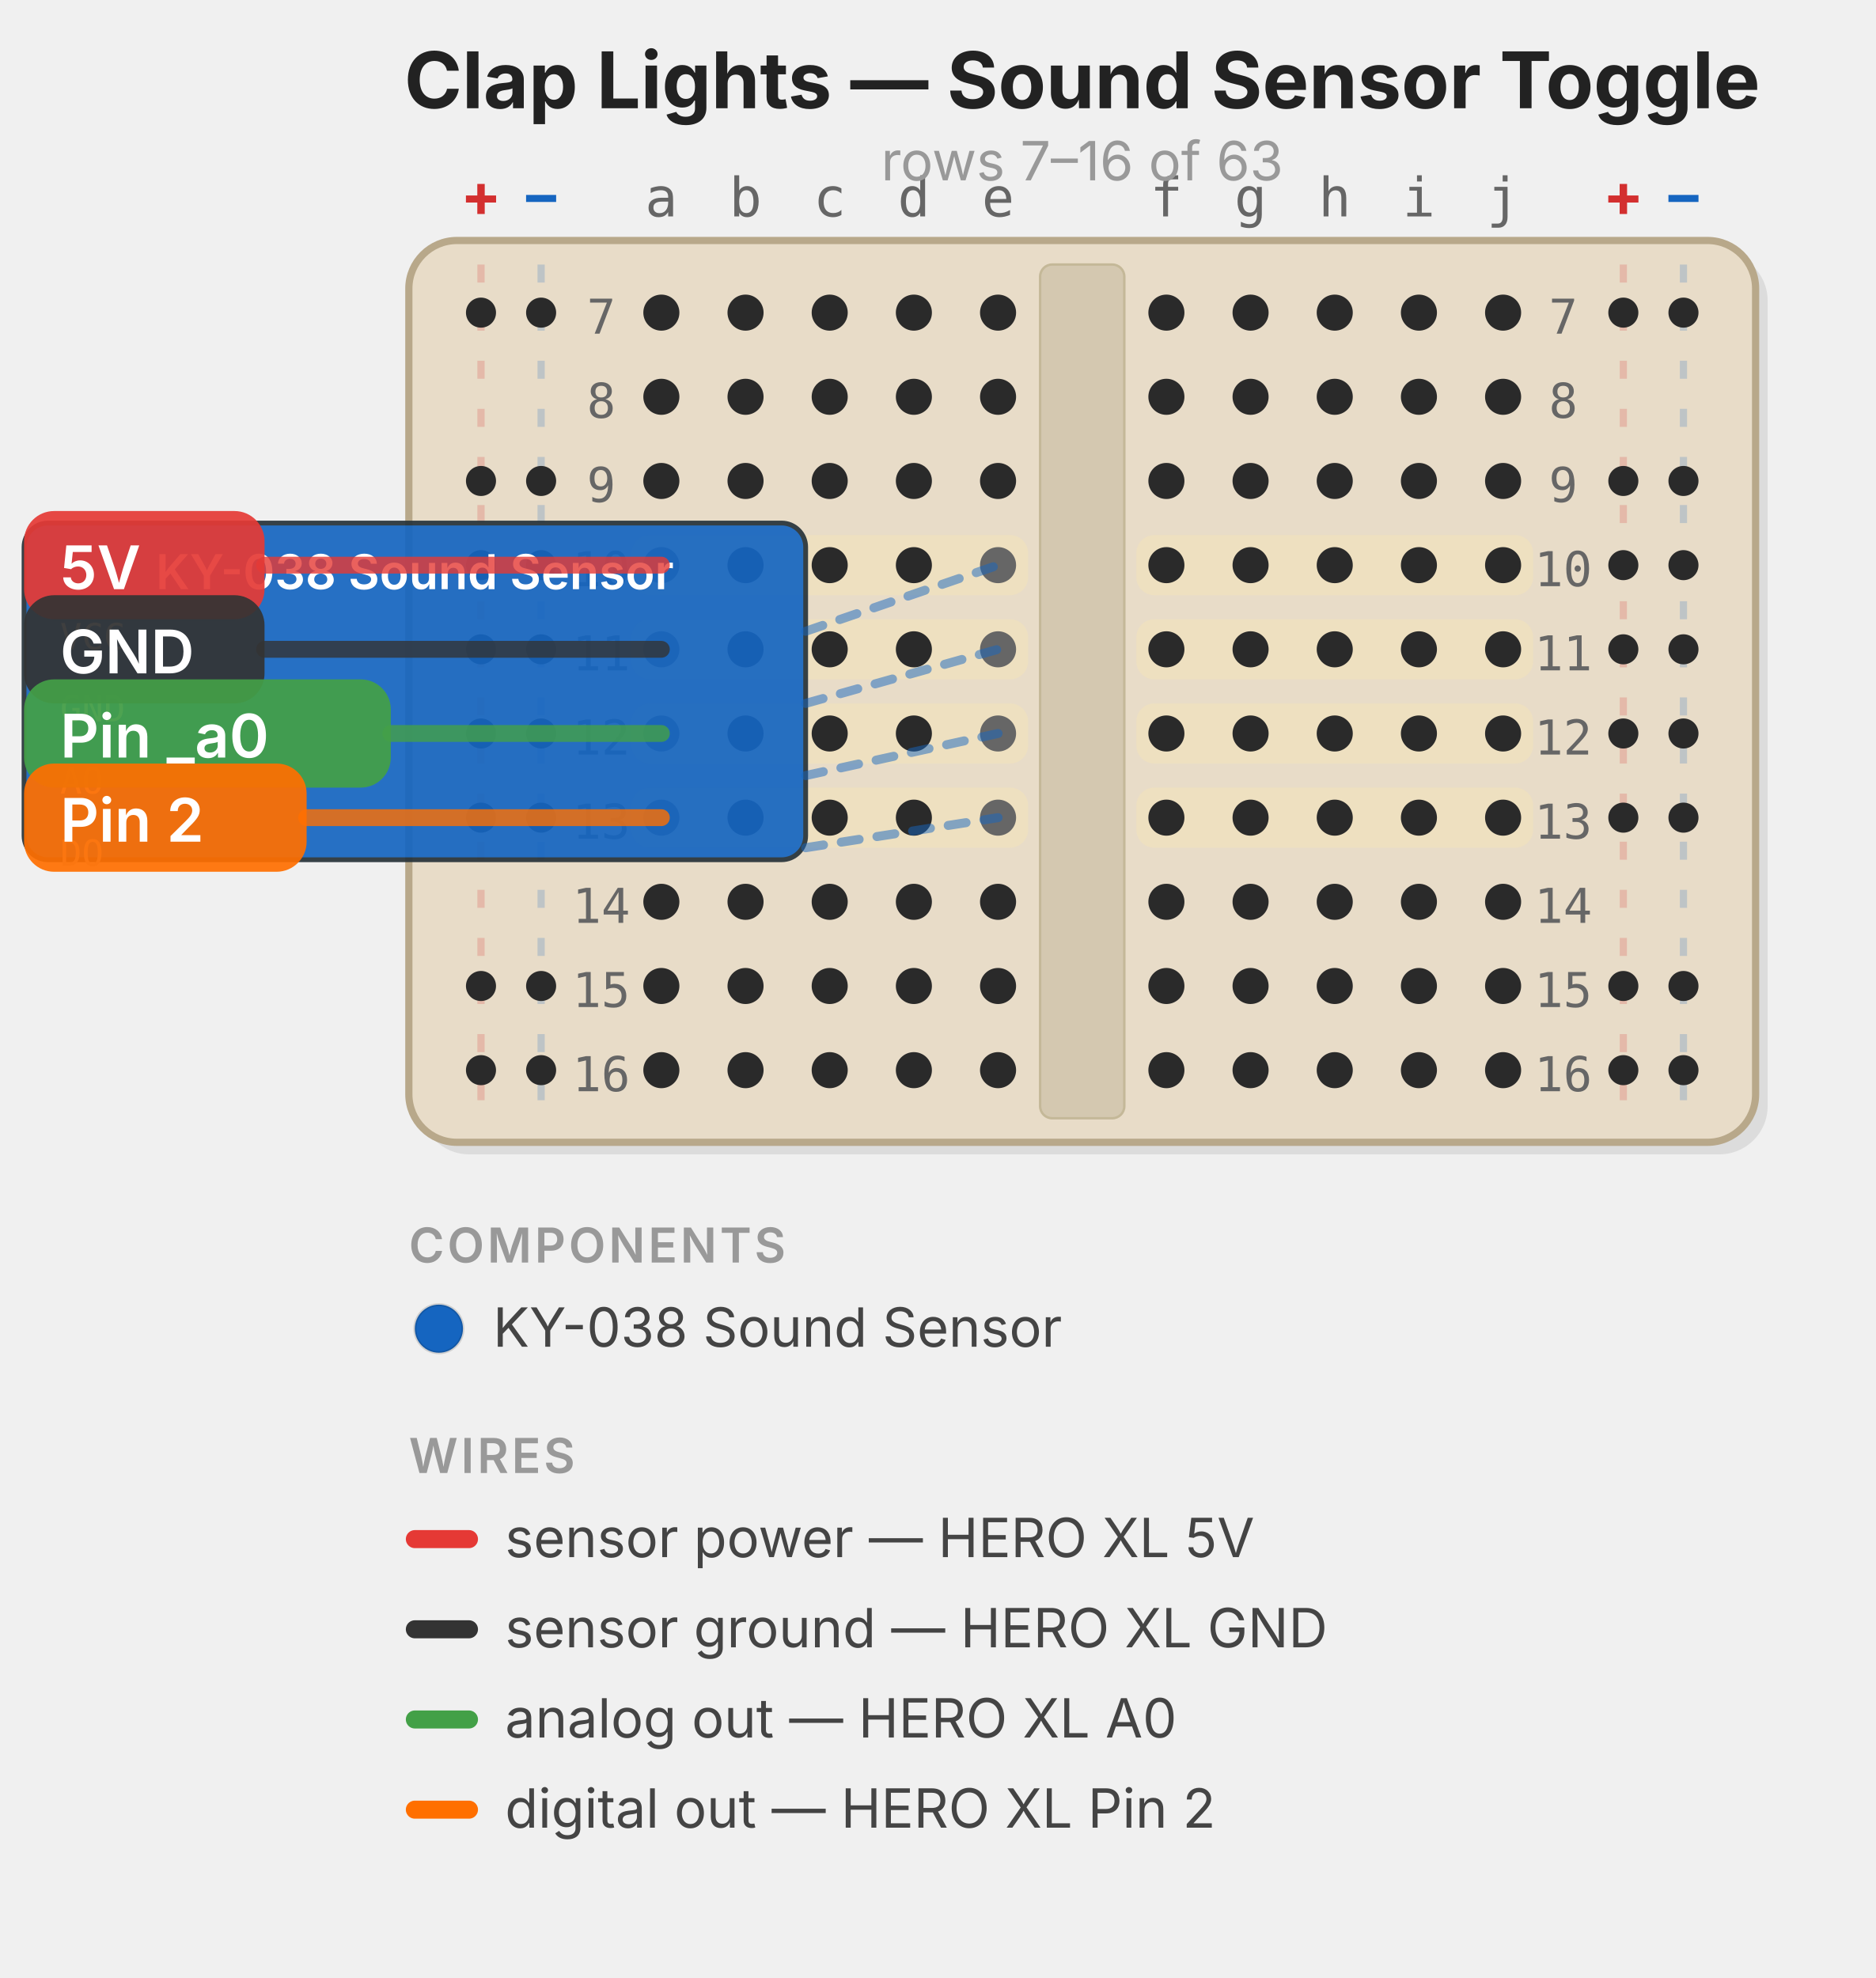
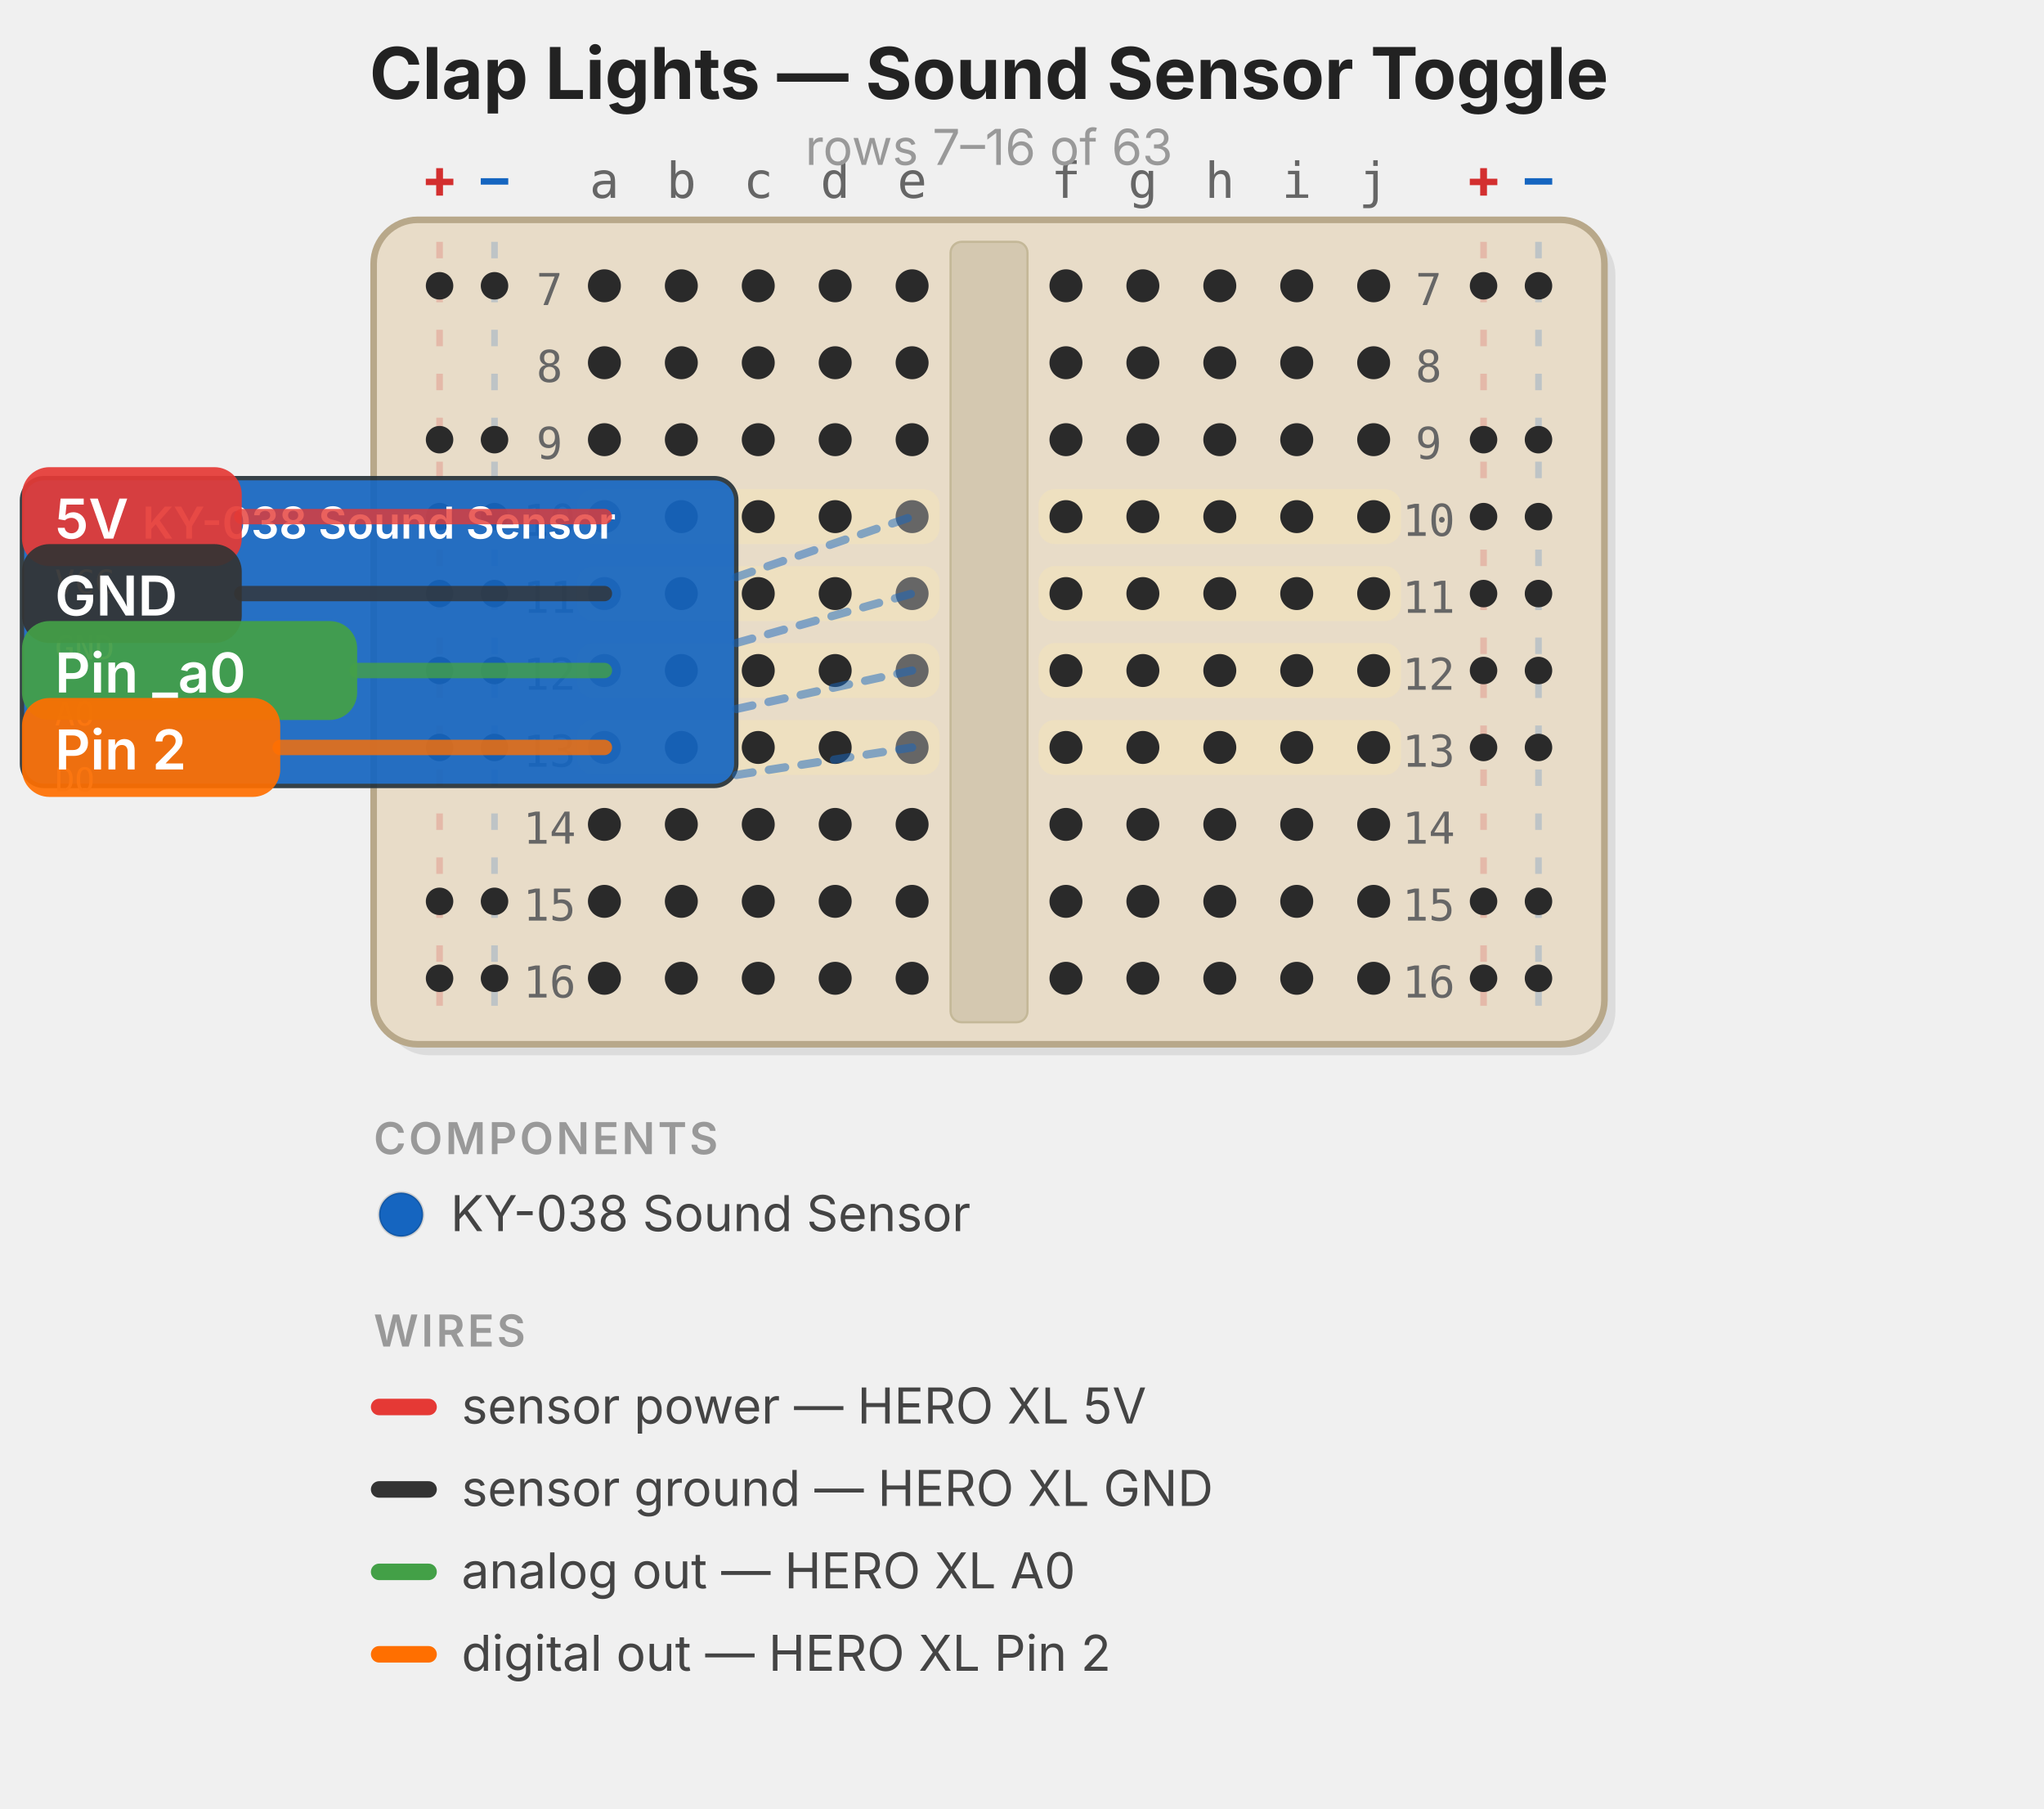
- <svg xmlns="http://www.w3.org/2000/svg" viewBox="0 0 312 329" width="312" height="329" style="background:#fff">
+ <svg xmlns="http://www.w3.org/2000/svg" viewBox="0 0 372 329" width="372" height="329" style="background:#fff">
  <rect x="70.0" y="42.0" width="224.0" height="150.0" rx="8" fill="#00000015" />
  <rect x="68.0" y="40.0" width="224.0" height="150.0" rx="8" fill="#e8dcc8" stroke="#b8a88a" stroke-width="1.2" />
  <rect x="173.0" y="44.0" width="14.0" height="142.0" rx="2" fill="#d4c8b0" stroke="#c4b898" stroke-width="0.4" />
  <line x1="80.0" y1="44.0" x2="80.0" y2="186.0" stroke="#d32f2f" stroke-width="1.2" opacity="0.2" stroke-dasharray="3,5" />
  <line x1="90.0" y1="44.0" x2="90.0" y2="186.0" stroke="#1565c0" stroke-width="1.2" opacity="0.2" stroke-dasharray="3,5" />
  <line x1="270.0" y1="44.0" x2="270.0" y2="186.0" stroke="#d32f2f" stroke-width="1.2" opacity="0.2" stroke-dasharray="3,5" />
  <line x1="280.0" y1="44.0" x2="280.0" y2="186.0" stroke="#1565c0" stroke-width="1.2" opacity="0.2" stroke-dasharray="3,5" />
  <rect x="105.0" y="89.0" width="66.0" height="10.0" rx="3" fill="#ffeaa7" opacity="0.25" />
  <rect x="189.0" y="89.0" width="66.0" height="10.0" rx="3" fill="#ffeaa7" opacity="0.25" />
  <rect x="105.0" y="103.0" width="66.0" height="10.0" rx="3" fill="#ffeaa7" opacity="0.25" />
  <rect x="189.0" y="103.0" width="66.0" height="10.0" rx="3" fill="#ffeaa7" opacity="0.25" />
  <rect x="105.0" y="117.0" width="66.0" height="10.0" rx="3" fill="#ffeaa7" opacity="0.25" />
  <rect x="189.0" y="117.0" width="66.0" height="10.0" rx="3" fill="#ffeaa7" opacity="0.25" />
  <rect x="105.0" y="131.0" width="66.0" height="10.0" rx="3" fill="#ffeaa7" opacity="0.25" />
  <rect x="189.0" y="131.0" width="66.0" height="10.0" rx="3" fill="#ffeaa7" opacity="0.25" />
  <circle cx="110.0" cy="52.0" r="3.0" fill="#2a2a2a" />
  <circle cx="110.0" cy="66.0" r="3.0" fill="#2a2a2a" />
  <circle cx="110.0" cy="80.0" r="3.0" fill="#2a2a2a" />
  <circle cx="110.0" cy="94.0" r="3.0" fill="#666" />
  <circle cx="110.0" cy="108.0" r="3.0" fill="#666" />
  <circle cx="110.0" cy="122.0" r="3.0" fill="#666" />
  <circle cx="110.0" cy="136.0" r="3.0" fill="#666" />
  <circle cx="110.0" cy="150.0" r="3.0" fill="#2a2a2a" />
  <circle cx="110.0" cy="164.0" r="3.0" fill="#2a2a2a" />
  <circle cx="110.0" cy="178.0" r="3.0" fill="#2a2a2a" />
  <circle cx="124.0" cy="52.0" r="3.0" fill="#2a2a2a" />
  <circle cx="124.0" cy="66.0" r="3.0" fill="#2a2a2a" />
  <circle cx="124.0" cy="80.0" r="3.0" fill="#2a2a2a" />
  <circle cx="124.0" cy="94.0" r="3.0" fill="#2a2a2a" />
  <circle cx="124.0" cy="108.0" r="3.0" fill="#2a2a2a" />
  <circle cx="124.0" cy="122.0" r="3.0" fill="#2a2a2a" />
  <circle cx="124.0" cy="136.0" r="3.0" fill="#2a2a2a" />
  <circle cx="124.0" cy="150.0" r="3.0" fill="#2a2a2a" />
  <circle cx="124.0" cy="164.0" r="3.0" fill="#2a2a2a" />
  <circle cx="124.0" cy="178.0" r="3.0" fill="#2a2a2a" />
  <circle cx="138.0" cy="52.0" r="3.0" fill="#2a2a2a" />
  <circle cx="138.0" cy="66.0" r="3.0" fill="#2a2a2a" />
  <circle cx="138.0" cy="80.0" r="3.0" fill="#2a2a2a" />
  <circle cx="138.0" cy="94.0" r="3.0" fill="#2a2a2a" />
  <circle cx="138.0" cy="108.0" r="3.0" fill="#2a2a2a" />
  <circle cx="138.0" cy="122.0" r="3.0" fill="#2a2a2a" />
  <circle cx="138.0" cy="136.0" r="3.0" fill="#2a2a2a" />
  <circle cx="138.0" cy="150.0" r="3.0" fill="#2a2a2a" />
  <circle cx="138.0" cy="164.0" r="3.0" fill="#2a2a2a" />
  <circle cx="138.0" cy="178.0" r="3.0" fill="#2a2a2a" />
  <circle cx="152.0" cy="52.0" r="3.0" fill="#2a2a2a" />
  <circle cx="152.0" cy="66.0" r="3.0" fill="#2a2a2a" />
  <circle cx="152.0" cy="80.0" r="3.0" fill="#2a2a2a" />
  <circle cx="152.0" cy="94.0" r="3.0" fill="#2a2a2a" />
  <circle cx="152.0" cy="108.0" r="3.0" fill="#2a2a2a" />
  <circle cx="152.0" cy="122.0" r="3.0" fill="#2a2a2a" />
  <circle cx="152.0" cy="136.0" r="3.0" fill="#2a2a2a" />
  <circle cx="152.0" cy="150.0" r="3.0" fill="#2a2a2a" />
  <circle cx="152.0" cy="164.0" r="3.0" fill="#2a2a2a" />
  <circle cx="152.0" cy="178.0" r="3.0" fill="#2a2a2a" />
  <circle cx="166.0" cy="52.0" r="3.0" fill="#2a2a2a" />
  <circle cx="166.0" cy="66.0" r="3.0" fill="#2a2a2a" />
  <circle cx="166.0" cy="80.0" r="3.0" fill="#2a2a2a" />
  <circle cx="166.0" cy="94.0" r="3.0" fill="#666" />
  <circle cx="166.0" cy="108.0" r="3.0" fill="#666" />
  <circle cx="166.0" cy="122.0" r="3.0" fill="#666" />
  <circle cx="166.0" cy="136.0" r="3.0" fill="#666" />
  <circle cx="166.0" cy="150.0" r="3.0" fill="#2a2a2a" />
  <circle cx="166.0" cy="164.0" r="3.0" fill="#2a2a2a" />
  <circle cx="166.0" cy="178.0" r="3.0" fill="#2a2a2a" />
  <circle cx="194.0" cy="52.0" r="3.0" fill="#2a2a2a" />
  <circle cx="194.0" cy="66.0" r="3.0" fill="#2a2a2a" />
  <circle cx="194.0" cy="80.0" r="3.0" fill="#2a2a2a" />
  <circle cx="194.0" cy="94.0" r="3.0" fill="#2a2a2a" />
  <circle cx="194.0" cy="108.0" r="3.0" fill="#2a2a2a" />
  <circle cx="194.0" cy="122.0" r="3.0" fill="#2a2a2a" />
  <circle cx="194.0" cy="136.0" r="3.0" fill="#2a2a2a" />
  <circle cx="194.0" cy="150.0" r="3.0" fill="#2a2a2a" />
  <circle cx="194.0" cy="164.0" r="3.0" fill="#2a2a2a" />
  <circle cx="194.0" cy="178.0" r="3.0" fill="#2a2a2a" />
  <circle cx="208.0" cy="52.0" r="3.0" fill="#2a2a2a" />
  <circle cx="208.0" cy="66.0" r="3.0" fill="#2a2a2a" />
  <circle cx="208.0" cy="80.0" r="3.0" fill="#2a2a2a" />
  <circle cx="208.0" cy="94.0" r="3.0" fill="#2a2a2a" />
  <circle cx="208.0" cy="108.0" r="3.0" fill="#2a2a2a" />
  <circle cx="208.0" cy="122.0" r="3.0" fill="#2a2a2a" />
  <circle cx="208.0" cy="136.0" r="3.0" fill="#2a2a2a" />
  <circle cx="208.0" cy="150.0" r="3.0" fill="#2a2a2a" />
  <circle cx="208.0" cy="164.0" r="3.0" fill="#2a2a2a" />
  <circle cx="208.0" cy="178.0" r="3.0" fill="#2a2a2a" />
  <circle cx="222.0" cy="52.0" r="3.0" fill="#2a2a2a" />
  <circle cx="222.0" cy="66.0" r="3.0" fill="#2a2a2a" />
  <circle cx="222.0" cy="80.0" r="3.0" fill="#2a2a2a" />
  <circle cx="222.0" cy="94.0" r="3.0" fill="#2a2a2a" />
  <circle cx="222.0" cy="108.0" r="3.0" fill="#2a2a2a" />
  <circle cx="222.0" cy="122.0" r="3.0" fill="#2a2a2a" />
  <circle cx="222.0" cy="136.0" r="3.0" fill="#2a2a2a" />
  <circle cx="222.0" cy="150.0" r="3.0" fill="#2a2a2a" />
  <circle cx="222.0" cy="164.0" r="3.0" fill="#2a2a2a" />
  <circle cx="222.0" cy="178.0" r="3.0" fill="#2a2a2a" />
  <circle cx="236.0" cy="52.0" r="3.0" fill="#2a2a2a" />
  <circle cx="236.0" cy="66.0" r="3.0" fill="#2a2a2a" />
  <circle cx="236.0" cy="80.0" r="3.0" fill="#2a2a2a" />
  <circle cx="236.0" cy="94.0" r="3.0" fill="#2a2a2a" />
  <circle cx="236.0" cy="108.0" r="3.0" fill="#2a2a2a" />
  <circle cx="236.0" cy="122.0" r="3.0" fill="#2a2a2a" />
  <circle cx="236.0" cy="136.0" r="3.0" fill="#2a2a2a" />
  <circle cx="236.0" cy="150.0" r="3.0" fill="#2a2a2a" />
  <circle cx="236.0" cy="164.0" r="3.0" fill="#2a2a2a" />
  <circle cx="236.0" cy="178.0" r="3.0" fill="#2a2a2a" />
  <circle cx="250.0" cy="52.0" r="3.0" fill="#2a2a2a" />
  <circle cx="250.0" cy="66.0" r="3.0" fill="#2a2a2a" />
  <circle cx="250.0" cy="80.0" r="3.0" fill="#2a2a2a" />
  <circle cx="250.0" cy="94.0" r="3.0" fill="#2a2a2a" />
  <circle cx="250.0" cy="108.0" r="3.0" fill="#2a2a2a" />
  <circle cx="250.0" cy="122.0" r="3.0" fill="#2a2a2a" />
  <circle cx="250.0" cy="136.0" r="3.0" fill="#2a2a2a" />
  <circle cx="250.0" cy="150.0" r="3.0" fill="#2a2a2a" />
  <circle cx="250.0" cy="164.0" r="3.0" fill="#2a2a2a" />
  <circle cx="250.0" cy="178.0" r="3.0" fill="#2a2a2a" />
  <circle cx="80.0" cy="52.0" r="2.5" fill="#2a2a2a" />
  <circle cx="80.0" cy="80.0" r="2.5" fill="#2a2a2a" />
  <circle cx="80.0" cy="94.0" r="2.5" fill="#2a2a2a" />
  <circle cx="80.0" cy="108.0" r="2.5" fill="#2a2a2a" />
  <circle cx="80.0" cy="122.0" r="2.5" fill="#2a2a2a" />
  <circle cx="80.0" cy="136.0" r="2.5" fill="#2a2a2a" />
  <circle cx="80.0" cy="164.0" r="2.5" fill="#2a2a2a" />
  <circle cx="80.0" cy="178.0" r="2.5" fill="#2a2a2a" />
  <circle cx="90.0" cy="52.0" r="2.5" fill="#2a2a2a" />
  <circle cx="90.0" cy="80.0" r="2.5" fill="#2a2a2a" />
  <circle cx="90.0" cy="94.0" r="2.5" fill="#2a2a2a" />
  <circle cx="90.0" cy="108.0" r="2.5" fill="#2a2a2a" />
  <circle cx="90.0" cy="122.0" r="2.5" fill="#2a2a2a" />
  <circle cx="90.0" cy="136.0" r="2.5" fill="#2a2a2a" />
  <circle cx="90.0" cy="164.0" r="2.5" fill="#2a2a2a" />
  <circle cx="90.0" cy="178.0" r="2.5" fill="#2a2a2a" />
  <circle cx="270.0" cy="52.0" r="2.5" fill="#2a2a2a" />
  <circle cx="270.0" cy="80.0" r="2.5" fill="#2a2a2a" />
  <circle cx="270.0" cy="94.0" r="2.5" fill="#2a2a2a" />
  <circle cx="270.0" cy="108.0" r="2.5" fill="#2a2a2a" />
  <circle cx="270.0" cy="122.0" r="2.5" fill="#2a2a2a" />
  <circle cx="270.0" cy="136.0" r="2.5" fill="#2a2a2a" />
  <circle cx="270.0" cy="164.0" r="2.5" fill="#2a2a2a" />
  <circle cx="270.0" cy="178.0" r="2.5" fill="#2a2a2a" />
  <circle cx="280.0" cy="52.0" r="2.5" fill="#2a2a2a" />
  <circle cx="280.0" cy="80.0" r="2.5" fill="#2a2a2a" />
  <circle cx="280.0" cy="94.0" r="2.5" fill="#2a2a2a" />
  <circle cx="280.0" cy="108.0" r="2.5" fill="#2a2a2a" />
  <circle cx="280.0" cy="122.0" r="2.5" fill="#2a2a2a" />
  <circle cx="280.0" cy="136.0" r="2.5" fill="#2a2a2a" />
  <circle cx="280.0" cy="164.0" r="2.5" fill="#2a2a2a" />
  <circle cx="280.0" cy="178.0" r="2.5" fill="#2a2a2a" />
  <text x="110.0" y="36.0" font-size="9" fill="#666" text-anchor="middle" font-family="'SF Mono', 'Cascadia Code', 'Fira Code', monospace">a</text>
  <text x="124.0" y="36.0" font-size="9" fill="#666" text-anchor="middle" font-family="'SF Mono', 'Cascadia Code', 'Fira Code', monospace">b</text>
  <text x="138.0" y="36.0" font-size="9" fill="#666" text-anchor="middle" font-family="'SF Mono', 'Cascadia Code', 'Fira Code', monospace">c</text>
  <text x="152.0" y="36.0" font-size="9" fill="#666" text-anchor="middle" font-family="'SF Mono', 'Cascadia Code', 'Fira Code', monospace">d</text>
  <text x="166.0" y="36.0" font-size="9" fill="#666" text-anchor="middle" font-family="'SF Mono', 'Cascadia Code', 'Fira Code', monospace">e</text>
  <text x="194.0" y="36.0" font-size="9" fill="#666" text-anchor="middle" font-family="'SF Mono', 'Cascadia Code', 'Fira Code', monospace">f</text>
  <text x="208.0" y="36.0" font-size="9" fill="#666" text-anchor="middle" font-family="'SF Mono', 'Cascadia Code', 'Fira Code', monospace">g</text>
  <text x="222.0" y="36.0" font-size="9" fill="#666" text-anchor="middle" font-family="'SF Mono', 'Cascadia Code', 'Fira Code', monospace">h</text>
  <text x="236.0" y="36.0" font-size="9" fill="#666" text-anchor="middle" font-family="'SF Mono', 'Cascadia Code', 'Fira Code', monospace">i</text>
  <text x="250.0" y="36.0" font-size="9" fill="#666" text-anchor="middle" font-family="'SF Mono', 'Cascadia Code', 'Fira Code', monospace">j</text>
  <text x="80.0" y="36.0" font-size="10" fill="#d32f2f" font-weight="bold" text-anchor="middle" font-family="system-ui, -apple-system, 'Segoe UI', sans-serif">+</text>
  <text x="90.0" y="36.0" font-size="10" fill="#1565c0" font-weight="bold" text-anchor="middle" font-family="system-ui, -apple-system, 'Segoe UI', sans-serif">–</text>
  <text x="270.0" y="36.0" font-size="10" fill="#d32f2f" font-weight="bold" text-anchor="middle" font-family="system-ui, -apple-system, 'Segoe UI', sans-serif">+</text>
  <text x="280.0" y="36.0" font-size="10" fill="#1565c0" font-weight="bold" text-anchor="middle" font-family="system-ui, -apple-system, 'Segoe UI', sans-serif">–</text>
  <text x="100.0" y="55.5" font-size="8" fill="#666" text-anchor="middle" font-family="'SF Mono', 'Cascadia Code', 'Fira Code', monospace">7</text>
  <text x="260.0" y="55.5" font-size="8" fill="#666" text-anchor="middle" font-family="'SF Mono', 'Cascadia Code', 'Fira Code', monospace">7</text>
  <text x="100.0" y="69.5" font-size="8" fill="#666" text-anchor="middle" font-family="'SF Mono', 'Cascadia Code', 'Fira Code', monospace">8</text>
  <text x="260.0" y="69.5" font-size="8" fill="#666" text-anchor="middle" font-family="'SF Mono', 'Cascadia Code', 'Fira Code', monospace">8</text>
  <text x="100.0" y="83.5" font-size="8" fill="#666" text-anchor="middle" font-family="'SF Mono', 'Cascadia Code', 'Fira Code', monospace">9</text>
  <text x="260.0" y="83.5" font-size="8" fill="#666" text-anchor="middle" font-family="'SF Mono', 'Cascadia Code', 'Fira Code', monospace">9</text>
  <text x="100.0" y="97.5" font-size="8" fill="#666" text-anchor="middle" font-family="'SF Mono', 'Cascadia Code', 'Fira Code', monospace">10</text>
  <text x="260.0" y="97.5" font-size="8" fill="#666" text-anchor="middle" font-family="'SF Mono', 'Cascadia Code', 'Fira Code', monospace">10</text>
  <text x="100.0" y="111.5" font-size="8" fill="#666" text-anchor="middle" font-family="'SF Mono', 'Cascadia Code', 'Fira Code', monospace">11</text>
  <text x="260.0" y="111.5" font-size="8" fill="#666" text-anchor="middle" font-family="'SF Mono', 'Cascadia Code', 'Fira Code', monospace">11</text>
  <text x="100.0" y="125.5" font-size="8" fill="#666" text-anchor="middle" font-family="'SF Mono', 'Cascadia Code', 'Fira Code', monospace">12</text>
  <text x="260.0" y="125.5" font-size="8" fill="#666" text-anchor="middle" font-family="'SF Mono', 'Cascadia Code', 'Fira Code', monospace">12</text>
  <text x="100.0" y="139.5" font-size="8" fill="#666" text-anchor="middle" font-family="'SF Mono', 'Cascadia Code', 'Fira Code', monospace">13</text>
  <text x="260.0" y="139.5" font-size="8" fill="#666" text-anchor="middle" font-family="'SF Mono', 'Cascadia Code', 'Fira Code', monospace">13</text>
  <text x="100.0" y="153.5" font-size="8" fill="#666" text-anchor="middle" font-family="'SF Mono', 'Cascadia Code', 'Fira Code', monospace">14</text>
  <text x="260.0" y="153.5" font-size="8" fill="#666" text-anchor="middle" font-family="'SF Mono', 'Cascadia Code', 'Fira Code', monospace">14</text>
  <text x="100.0" y="167.5" font-size="8" fill="#666" text-anchor="middle" font-family="'SF Mono', 'Cascadia Code', 'Fira Code', monospace">15</text>
  <text x="260.0" y="167.5" font-size="8" fill="#666" text-anchor="middle" font-family="'SF Mono', 'Cascadia Code', 'Fira Code', monospace">15</text>
  <text x="100.0" y="181.5" font-size="8" fill="#666" text-anchor="middle" font-family="'SF Mono', 'Cascadia Code', 'Fira Code', monospace">16</text>
  <text x="260.0" y="181.5" font-size="8" fill="#666" text-anchor="middle" font-family="'SF Mono', 'Cascadia Code', 'Fira Code', monospace">16</text>
  <rect x="4.0" y="87.0" width="130.0" height="56.0" rx="4" fill="#1565c0" stroke="#263238" stroke-width="0.8" opacity="0.92" />
  <text x="69.0" y="98.0" font-size="8" fill="white" font-weight="600" text-anchor="middle" font-family="system-ui, -apple-system, 'Segoe UI', sans-serif">KY-038 Sound Sensor</text>
  <text x="10.0" y="108.0" font-size="6" fill="#ccc" font-family="'SF Mono', 'Cascadia Code', 'Fira Code', monospace">VCC</text>
  <line x1="134.0" y1="105.0" x2="166.0" y2="94.0" stroke="#1565c0" stroke-width="1.5" stroke-linecap="round" opacity="0.5" stroke-dasharray="3,3" />
  <text x="10.0" y="120.0" font-size="6" fill="#ccc" font-family="'SF Mono', 'Cascadia Code', 'Fira Code', monospace">GND</text>
  <line x1="134.0" y1="117.0" x2="166.0" y2="108.0" stroke="#1565c0" stroke-width="1.5" stroke-linecap="round" opacity="0.5" stroke-dasharray="3,3" />
  <text x="10.0" y="132.0" font-size="6" fill="#ccc" font-family="'SF Mono', 'Cascadia Code', 'Fira Code', monospace">AO</text>
  <line x1="134.0" y1="129.0" x2="166.0" y2="122.0" stroke="#1565c0" stroke-width="1.5" stroke-linecap="round" opacity="0.5" stroke-dasharray="3,3" />
  <text x="10.0" y="144.0" font-size="6" fill="#ccc" font-family="'SF Mono', 'Cascadia Code', 'Fira Code', monospace">DO</text>
  <line x1="134.0" y1="141.0" x2="166.0" y2="136.0" stroke="#1565c0" stroke-width="1.5" stroke-linecap="round" opacity="0.5" stroke-dasharray="3,3" />
  <line x1="44.0" y1="94.0" x2="110.0" y2="94.0" stroke="#e53935" stroke-width="2.8" stroke-linecap="round" opacity="0.8" />
  <rect x="4.0" y="85.0" width="40.0" height="18.0" rx="5" fill="#e53935" opacity="0.92" />
  <text x="10.0" y="98.0" font-size="10" fill="white" font-weight="600" font-family="system-ui, -apple-system, 'Segoe UI', sans-serif">5V</text>
  <line x1="44.0" y1="108.0" x2="110.0" y2="108.0" stroke="#333333" stroke-width="2.8" stroke-linecap="round" opacity="0.8" />
  <rect x="4.0" y="99.0" width="40.0" height="18.0" rx="5" fill="#333333" opacity="0.92" />
  <text x="10.0" y="112.0" font-size="10" fill="white" font-weight="600" font-family="system-ui, -apple-system, 'Segoe UI', sans-serif">GND</text>
  <line x1="65.0" y1="122.0" x2="110.0" y2="122.0" stroke="#43a047" stroke-width="2.8" stroke-linecap="round" opacity="0.8" />
  <rect x="4.0" y="113.0" width="61.0" height="18.0" rx="5" fill="#43a047" opacity="0.92" />
  <text x="10.0" y="126.0" font-size="10" fill="white" font-weight="600" font-family="system-ui, -apple-system, 'Segoe UI', sans-serif">Pin _a0</text>
  <line x1="51.0" y1="136.0" x2="110.0" y2="136.0" stroke="#ff6f00" stroke-width="2.8" stroke-linecap="round" opacity="0.8" />
  <rect x="4.0" y="127.0" width="47.0" height="18.0" rx="5" fill="#ff6f00" opacity="0.92" />
  <text x="10.0" y="140.0" font-size="10" fill="white" font-weight="600" font-family="system-ui, -apple-system, 'Segoe UI', sans-serif">Pin 2</text>
  <text x="68.0" y="210.0" font-size="8" fill="#999" font-weight="600" letter-spacing="0.5" font-family="system-ui, -apple-system, 'Segoe UI', sans-serif">COMPONENTS</text>
  <circle cx="73.0" cy="221.0" r="4.0" fill="#1565c0" stroke="#0002" stroke-width="0.5" />
  <text x="82.0" y="224.0" font-size="9" fill="#444" font-family="system-ui, -apple-system, 'Segoe UI', sans-serif">KY-038 Sound Sensor</text>
  <text x="68.0" y="245.0" font-size="8" fill="#999" font-weight="600" letter-spacing="0.5" font-family="system-ui, -apple-system, 'Segoe UI', sans-serif">WIRES</text>
  <line x1="69.0" y1="256.0" x2="78.0" y2="256.0" stroke="#e53935" stroke-width="3" stroke-linecap="round" />
  <text x="84.0" y="259.0" font-size="9" fill="#444" font-family="system-ui, -apple-system, 'Segoe UI', sans-serif">sensor power — HERO XL 5V</text>
  <line x1="69.0" y1="271.0" x2="78.0" y2="271.0" stroke="#333333" stroke-width="3" stroke-linecap="round" />
  <text x="84.0" y="274.0" font-size="9" fill="#444" font-family="system-ui, -apple-system, 'Segoe UI', sans-serif">sensor ground — HERO XL GND</text>
  <line x1="69.0" y1="286.0" x2="78.0" y2="286.0" stroke="#43a047" stroke-width="3" stroke-linecap="round" />
  <text x="84.0" y="289.0" font-size="9" fill="#444" font-family="system-ui, -apple-system, 'Segoe UI', sans-serif">analog out — HERO XL A0</text>
  <line x1="69.0" y1="301.0" x2="78.0" y2="301.0" stroke="#ff6f00" stroke-width="3" stroke-linecap="round" />
  <text x="84.0" y="304.0" font-size="9" fill="#444" font-family="system-ui, -apple-system, 'Segoe UI', sans-serif">digital out — HERO XL Pin 2</text>
  <text x="180.0" y="18.0" font-size="13" fill="#222" font-weight="700" text-anchor="middle" font-family="system-ui, -apple-system, 'Segoe UI', sans-serif">Clap Lights — Sound Sensor Toggle</text>
  <text x="180.0" y="30.0" font-size="9" fill="#999" text-anchor="middle" font-family="system-ui, -apple-system, 'Segoe UI', sans-serif">rows 7–16 of 63</text>
</svg>
